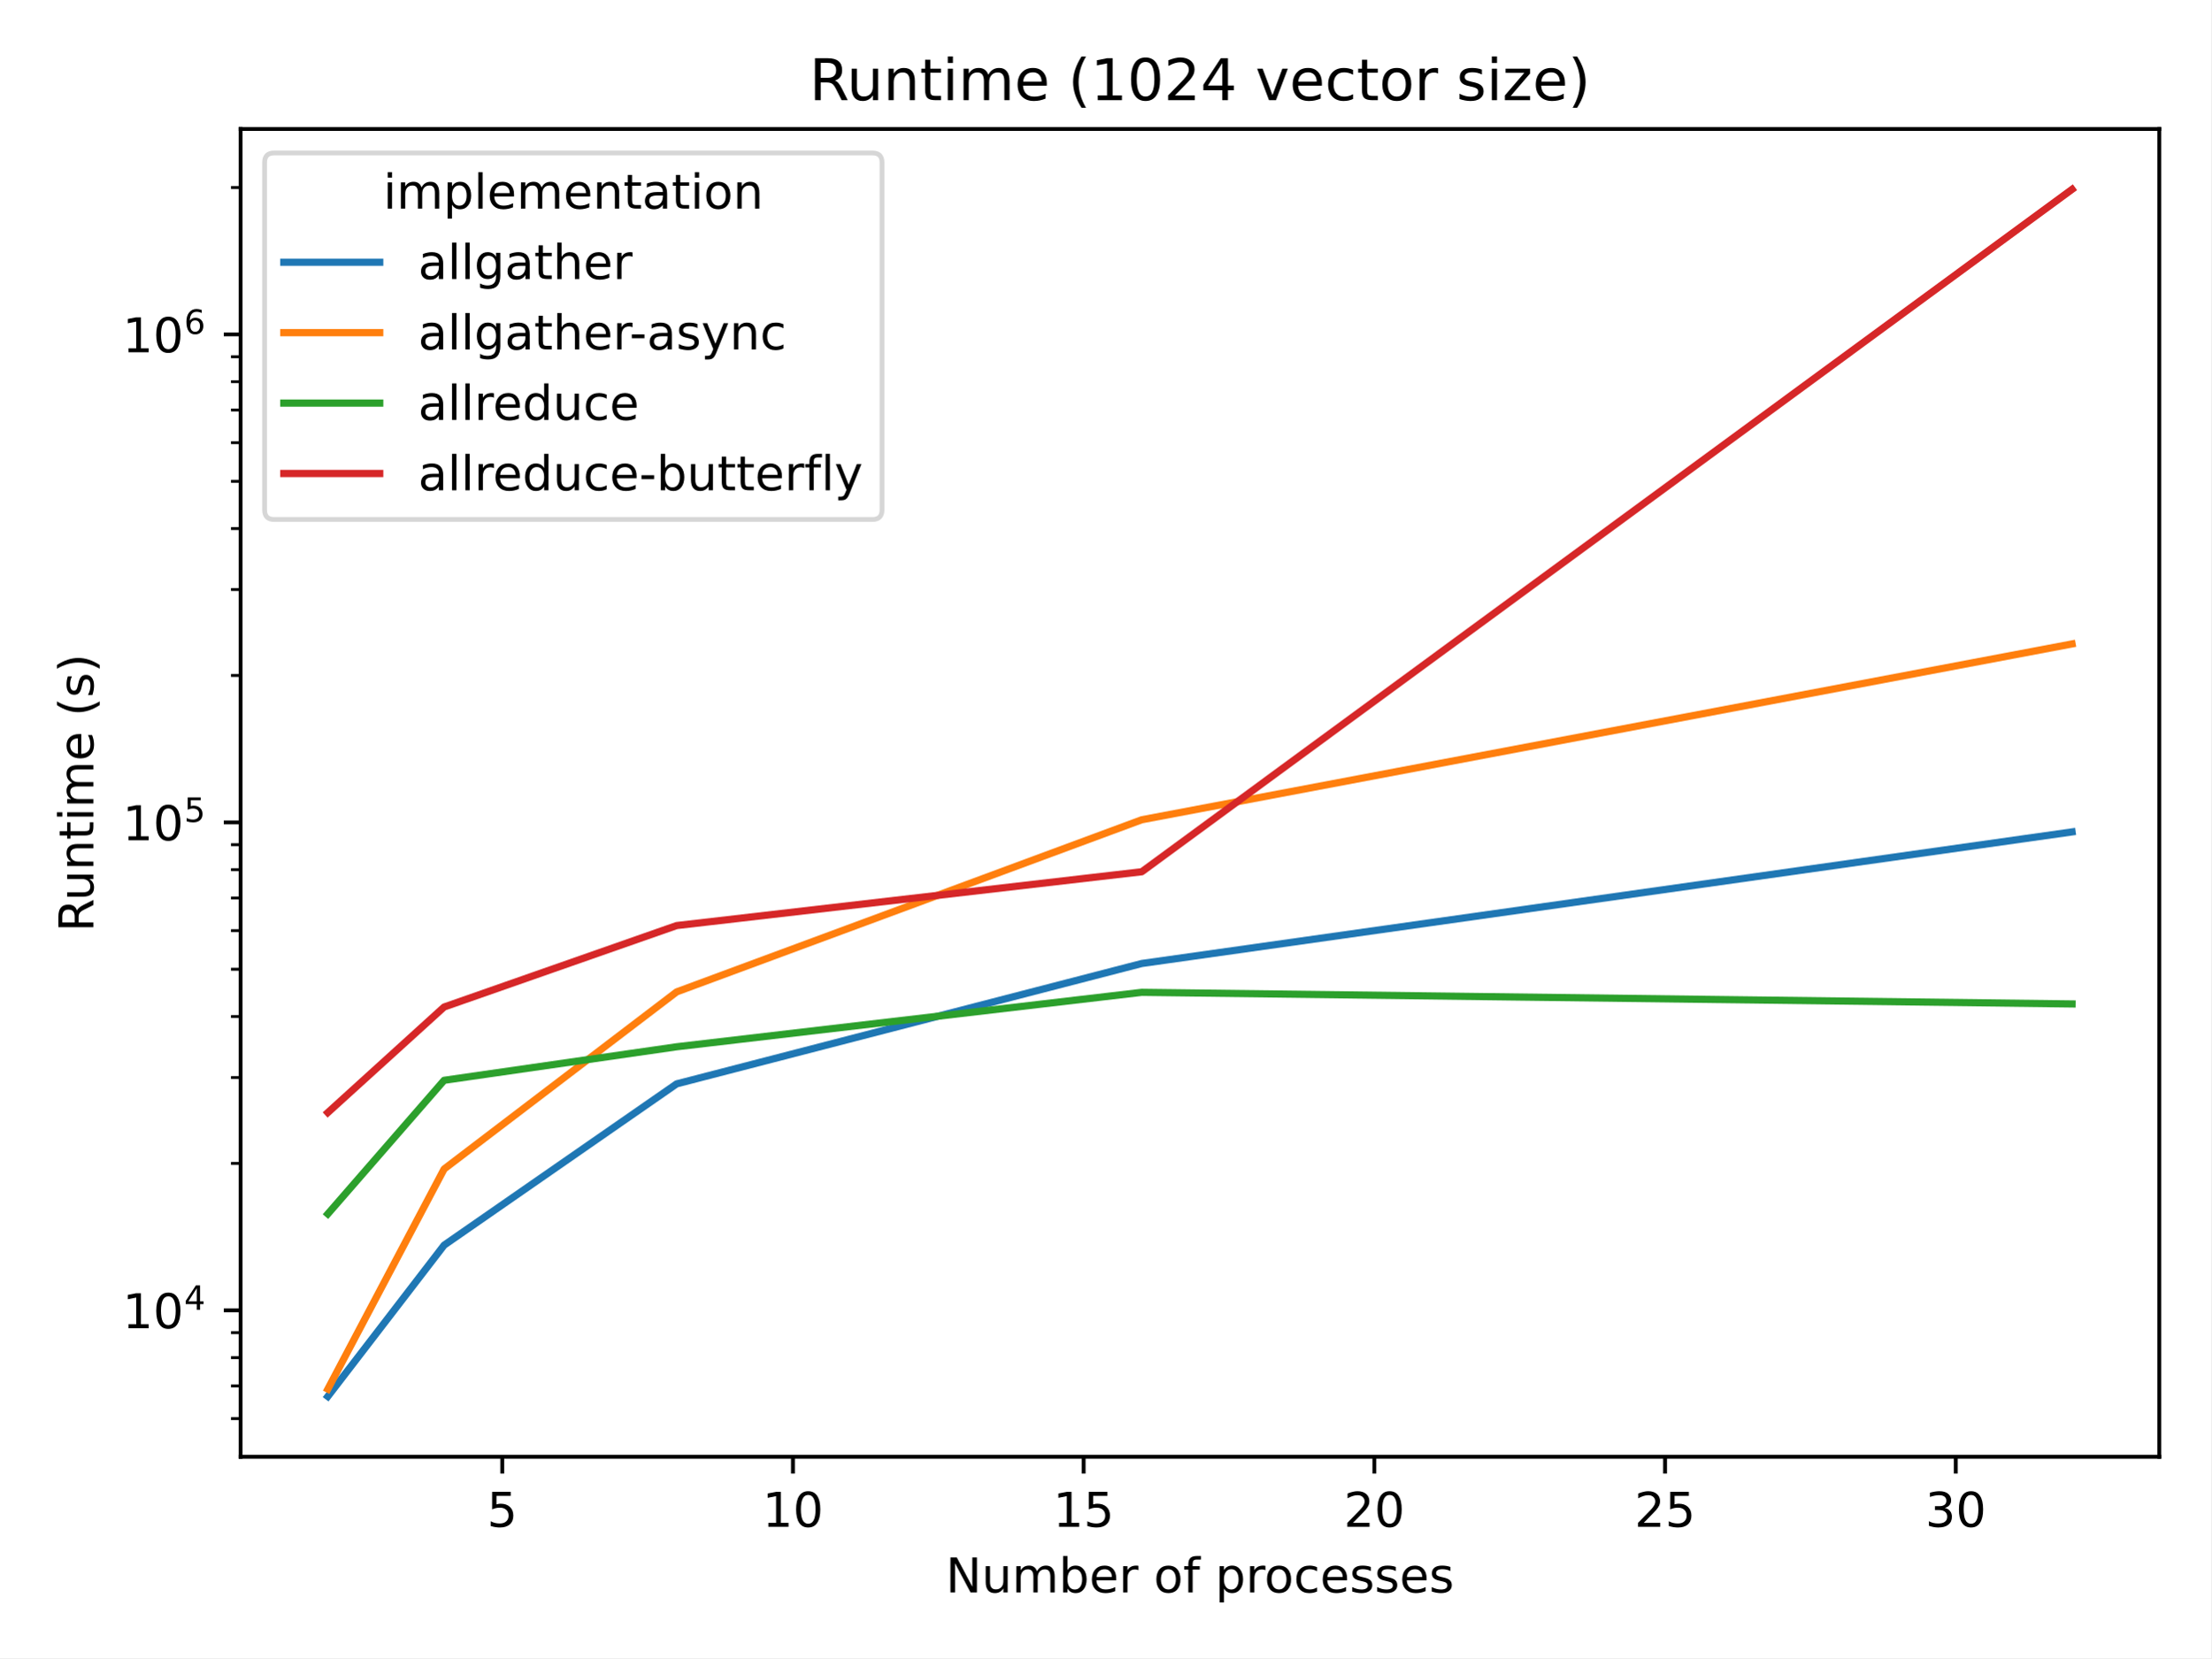
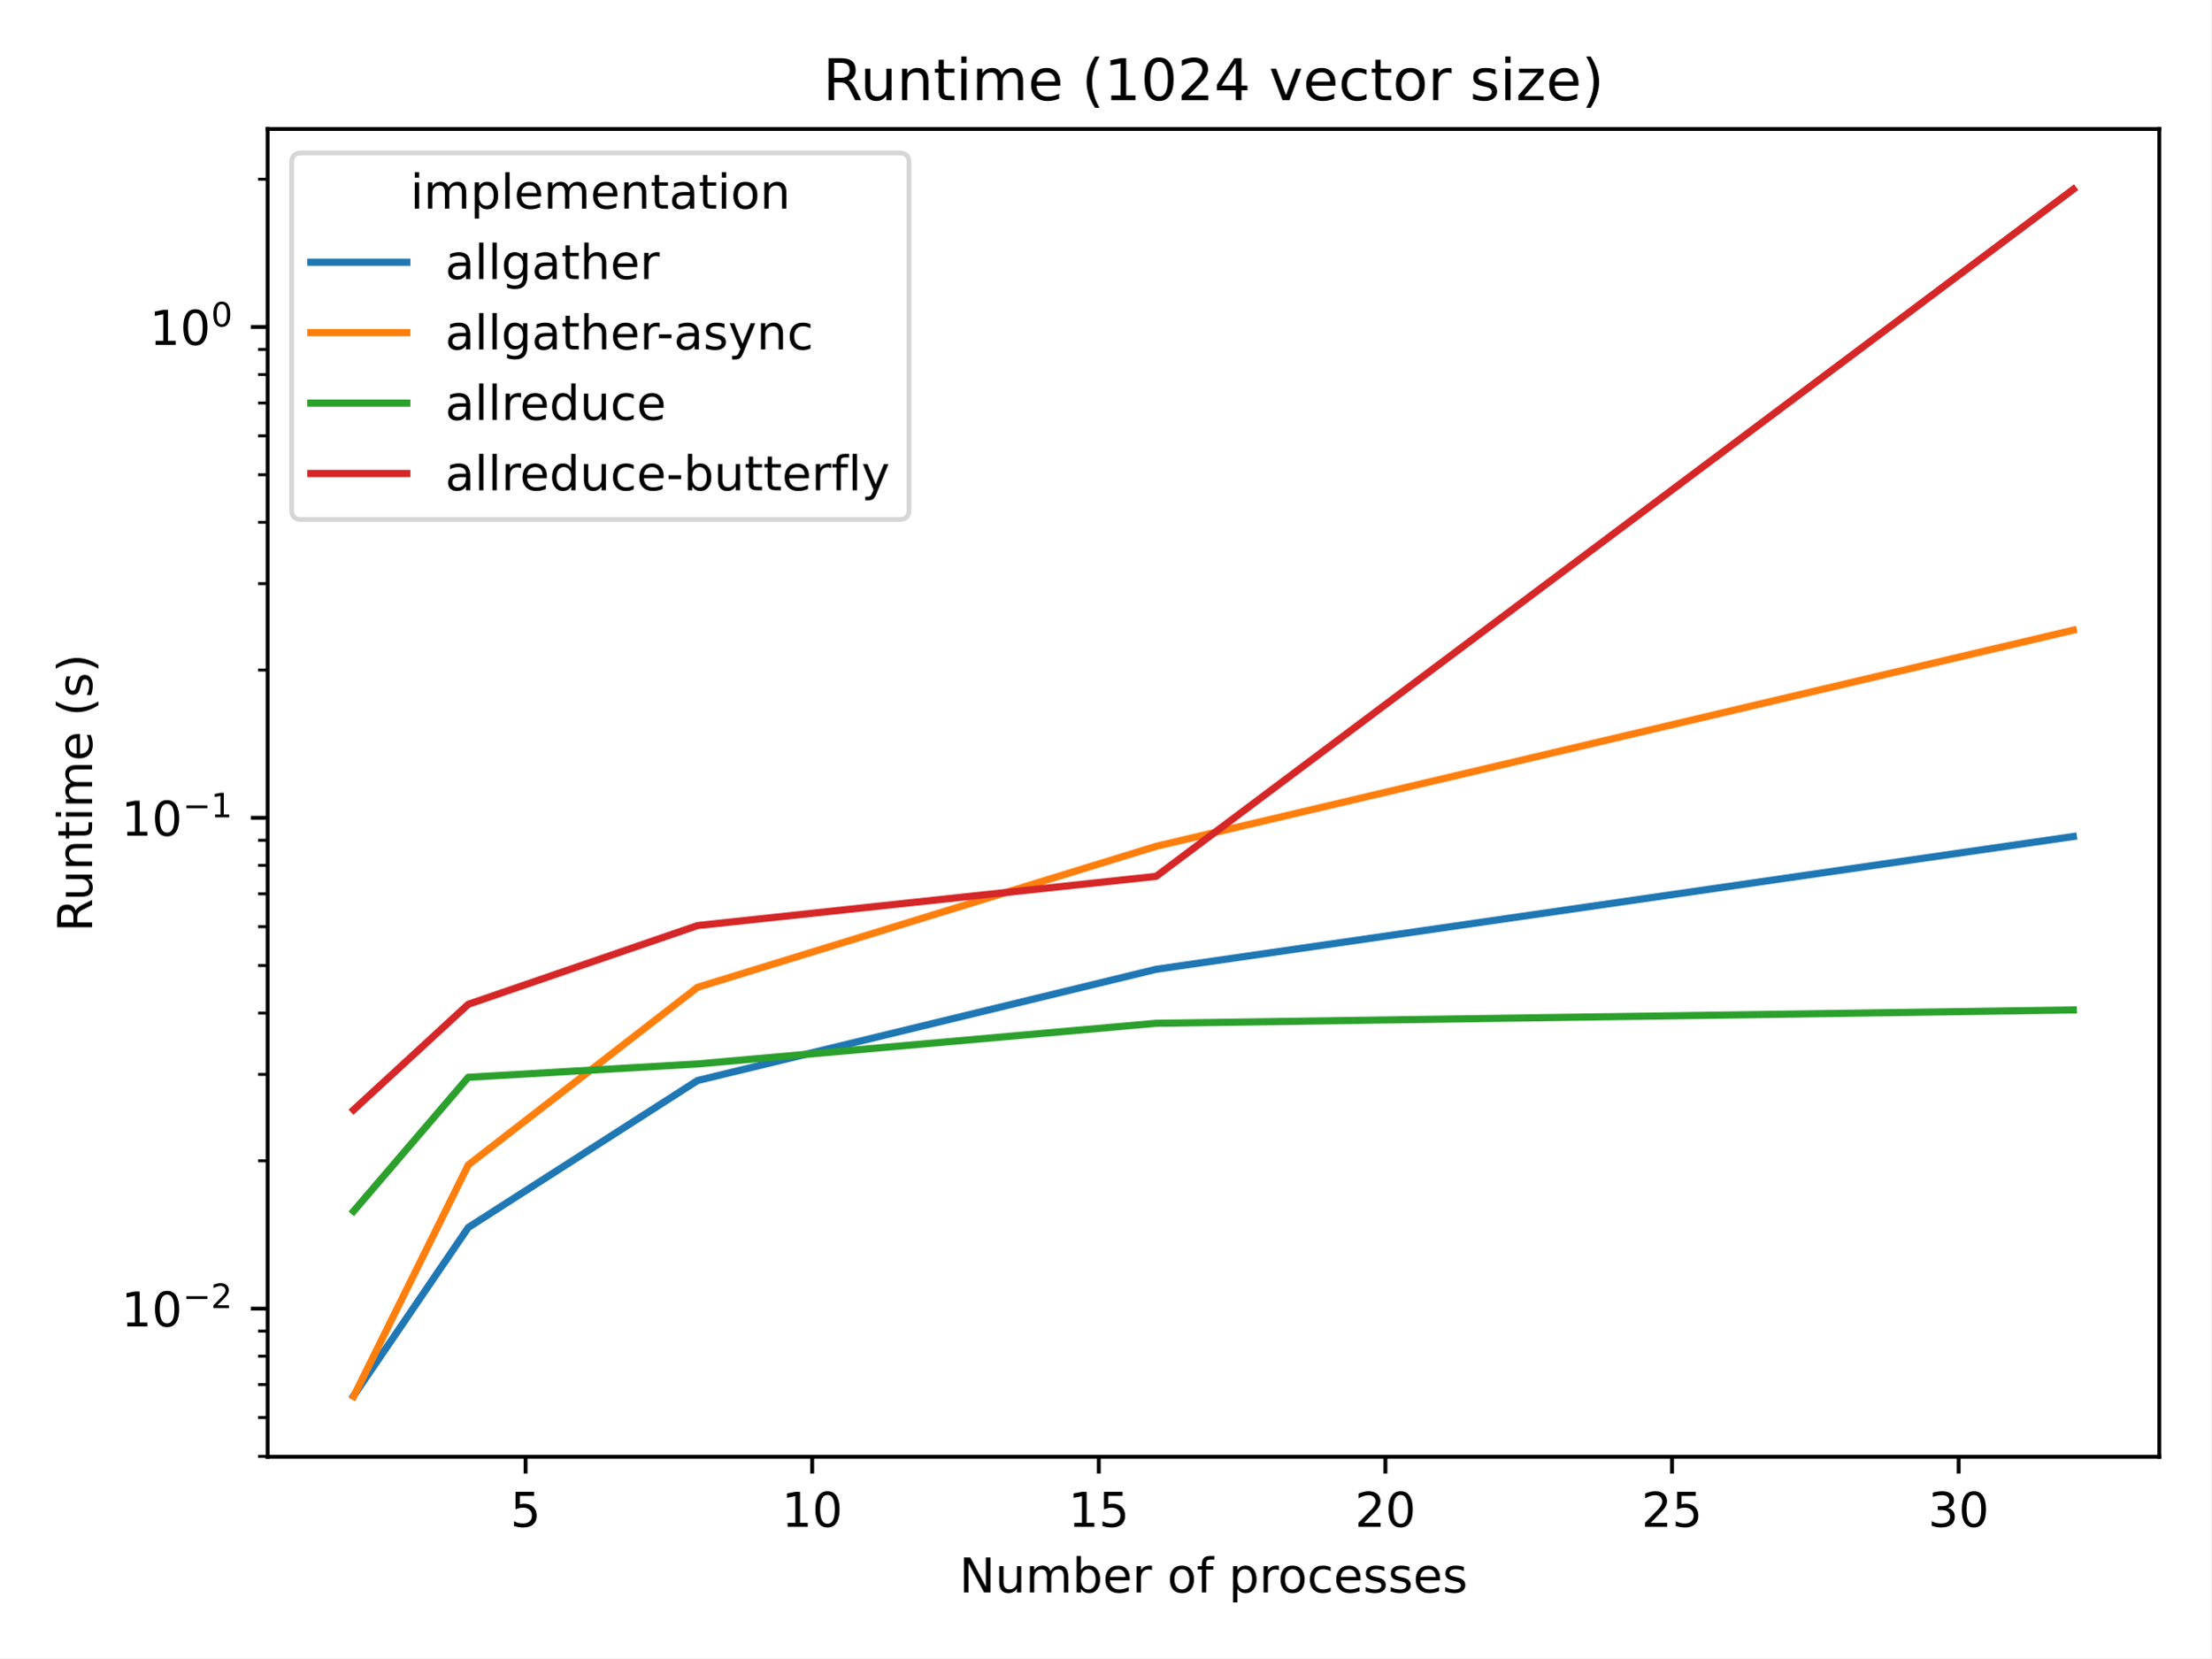
<svg xmlns="http://www.w3.org/2000/svg" xmlns:xlink="http://www.w3.org/1999/xlink" height="345.6pt" version="1.1" viewBox="0 0 460.8 345.6" width="460.8pt">
  <defs>
    <style type="text/css">*{stroke-linecap:butt;stroke-linejoin:round;}</style>
  </defs>
  <g id="figure_1">
    <g id="patch_1">
      <path d="M 0 345.6  L 460.8 345.6  L 460.8 0  L 0 0  z " style="fill:#ffffff;" />
    </g>
    <g id="axes_1">
      <g id="patch_2">
-         <path d="M 50.138 303.64  L 450 303.64  L 450 26.88  L 50.138 26.88  z " style="fill:#ffffff;" />
+         <path d="M 55.772 303.64  L 450 303.64  L 450 26.88  L 55.772 26.88  z " style="fill:#ffffff;" />
      </g>
      <g id="matplotlib.axis_1">
        <g id="xtick_1">
          <g id="line2d_1">
            <defs>
-               <path d="M 0 0  L 0 3.5  " id="m04479a094f" style="stroke:#000000;stroke-width:0.8;" />
-             </defs>
-             <g>
-               <use style="stroke:#000000;stroke-width:0.8;" x="104.664" xlink:href="#m04479a094f" y="303.64" />
+               <path d="M 0 0  L 0 3.5  " id="m3c7a7987d8" style="stroke:#000000;stroke-width:0.8;" />
+             </defs>
+             <g>
+               <use style="stroke:#000000;stroke-width:0.8;" x="109.53" xlink:href="#m3c7a7987d8" y="303.64" />
            </g>
          </g>
          <g id="text_1">
-             <g transform="translate(101.4831 318.2384)scale(0.1 -0.1)">
+             <g transform="translate(106.3492 318.2384)scale(0.1 -0.1)">
              <defs>
                <path d="M 691 4666  L 3169 4666  L 3169 4134  L 1269 4134  L 1269 2991  Q 1406 3038 1543 3061  Q 1681 3084 1819 3084  Q 2600 3084 3056 2656  Q 3513 2228 3513 1497  Q 3513 744 3044 326  Q 2575 -91 1722 -91  Q 1428 -91 1123 -41  Q 819 9 494 109  L 494 744  Q 775 591 1075 516  Q 1375 441 1709 441  Q 2250 441 2565 725  Q 2881 1009 2881 1497  Q 2881 1984 2565 2268  Q 2250 2553 1709 2553  Q 1456 2553 1204 2497  Q 953 2441 691 2322  L 691 4666  z " id="DejaVuSans-35" transform="scale(0.015625)" />
              </defs>
              <use xlink:href="#DejaVuSans-35" />
            </g>
          </g>
        </g>
        <g id="xtick_2">
          <g id="line2d_2">
            <g>
-               <use style="stroke:#000000;stroke-width:0.8;" x="165.25" xlink:href="#m04479a094f" y="303.64" />
+               <use style="stroke:#000000;stroke-width:0.8;" x="169.262" xlink:href="#m3c7a7987d8" y="303.64" />
            </g>
          </g>
          <g id="text_2">
-             <g transform="translate(158.8871 318.2384)scale(0.1 -0.1)">
+             <g transform="translate(162.8994 318.2384)scale(0.1 -0.1)">
              <defs>
                <path d="M 794 531  L 1825 531  L 1825 4091  L 703 3866  L 703 4441  L 1819 4666  L 2450 4666  L 2450 531  L 3481 531  L 3481 0  L 794 0  L 794 531  z " id="DejaVuSans-31" transform="scale(0.015625)" />
                <path d="M 2034 4250  Q 1547 4250 1301 3770  Q 1056 3291 1056 2328  Q 1056 1369 1301 889  Q 1547 409 2034 409  Q 2525 409 2770 889  Q 3016 1369 3016 2328  Q 3016 3291 2770 3770  Q 2525 4250 2034 4250  z M 2034 4750  Q 2819 4750 3233 4129  Q 3647 3509 3647 2328  Q 3647 1150 3233 529  Q 2819 -91 2034 -91  Q 1250 -91 836 529  Q 422 1150 422 2328  Q 422 3509 836 4129  Q 1250 4750 2034 4750  z " id="DejaVuSans-30" transform="scale(0.015625)" />
              </defs>
              <use xlink:href="#DejaVuSans-31" />
              <use x="63.623" xlink:href="#DejaVuSans-30" />
            </g>
          </g>
        </g>
        <g id="xtick_3">
          <g id="line2d_3">
            <g>
-               <use style="stroke:#000000;stroke-width:0.8;" x="225.835" xlink:href="#m04479a094f" y="303.64" />
+               <use style="stroke:#000000;stroke-width:0.8;" x="228.993" xlink:href="#m3c7a7987d8" y="303.64" />
            </g>
          </g>
          <g id="text_3">
-             <g transform="translate(219.4723 318.2384)scale(0.1 -0.1)">
+             <g transform="translate(222.6309 318.2384)scale(0.1 -0.1)">
              <use xlink:href="#DejaVuSans-31" />
              <use x="63.623" xlink:href="#DejaVuSans-35" />
            </g>
          </g>
        </g>
        <g id="xtick_4">
          <g id="line2d_4">
            <g>
-               <use style="stroke:#000000;stroke-width:0.8;" x="286.42" xlink:href="#m04479a094f" y="303.64" />
+               <use style="stroke:#000000;stroke-width:0.8;" x="288.725" xlink:href="#m3c7a7987d8" y="303.64" />
            </g>
          </g>
          <g id="text_4">
-             <g transform="translate(280.0575 318.2384)scale(0.1 -0.1)">
+             <g transform="translate(282.3624 318.2384)scale(0.1 -0.1)">
              <defs>
                <path d="M 1228 531  L 3431 531  L 3431 0  L 469 0  L 469 531  Q 828 903 1448 1529  Q 2069 2156 2228 2338  Q 2531 2678 2651 2914  Q 2772 3150 2772 3378  Q 2772 3750 2511 3984  Q 2250 4219 1831 4219  Q 1534 4219 1204 4116  Q 875 4013 500 3803  L 500 4441  Q 881 4594 1212 4672  Q 1544 4750 1819 4750  Q 2544 4750 2975 4387  Q 3406 4025 3406 3419  Q 3406 3131 3298 2873  Q 3191 2616 2906 2266  Q 2828 2175 2409 1742  Q 1991 1309 1228 531  z " id="DejaVuSans-32" transform="scale(0.015625)" />
              </defs>
              <use xlink:href="#DejaVuSans-32" />
              <use x="63.623" xlink:href="#DejaVuSans-30" />
            </g>
          </g>
        </g>
        <g id="xtick_5">
          <g id="line2d_5">
            <g>
-               <use style="stroke:#000000;stroke-width:0.8;" x="347.005" xlink:href="#m04479a094f" y="303.64" />
+               <use style="stroke:#000000;stroke-width:0.8;" x="348.456" xlink:href="#m3c7a7987d8" y="303.64" />
            </g>
          </g>
          <g id="text_5">
-             <g transform="translate(340.6427 318.2384)scale(0.1 -0.1)">
+             <g transform="translate(342.0939 318.2384)scale(0.1 -0.1)">
              <use xlink:href="#DejaVuSans-32" />
              <use x="63.623" xlink:href="#DejaVuSans-35" />
            </g>
          </g>
        </g>
        <g id="xtick_6">
          <g id="line2d_6">
            <g>
-               <use style="stroke:#000000;stroke-width:0.8;" x="407.59" xlink:href="#m04479a094f" y="303.64" />
+               <use style="stroke:#000000;stroke-width:0.8;" x="408.188" xlink:href="#m3c7a7987d8" y="303.64" />
            </g>
          </g>
          <g id="text_6">
-             <g transform="translate(401.2279 318.2384)scale(0.1 -0.1)">
+             <g transform="translate(401.8254 318.2384)scale(0.1 -0.1)">
              <defs>
                <path d="M 2597 2516  Q 3050 2419 3304 2112  Q 3559 1806 3559 1356  Q 3559 666 3084 287  Q 2609 -91 1734 -91  Q 1441 -91 1130 -33  Q 819 25 488 141  L 488 750  Q 750 597 1062 519  Q 1375 441 1716 441  Q 2309 441 2620 675  Q 2931 909 2931 1356  Q 2931 1769 2642 2001  Q 2353 2234 1838 2234  L 1294 2234  L 1294 2753  L 1863 2753  Q 2328 2753 2575 2939  Q 2822 3125 2822 3475  Q 2822 3834 2567 4026  Q 2313 4219 1838 4219  Q 1578 4219 1281 4162  Q 984 4106 628 3988  L 628 4550  Q 988 4650 1302 4700  Q 1616 4750 1894 4750  Q 2613 4750 3031 4423  Q 3450 4097 3450 3541  Q 3450 3153 3228 2886  Q 3006 2619 2597 2516  z " id="DejaVuSans-33" transform="scale(0.015625)" />
              </defs>
              <use xlink:href="#DejaVuSans-33" />
              <use x="63.623" xlink:href="#DejaVuSans-30" />
            </g>
          </g>
        </g>
        <g id="text_7">
-           <g transform="translate(197.0923 331.9166)scale(0.1 -0.1)">
+           <g transform="translate(199.9095 331.9166)scale(0.1 -0.1)">
            <defs>
              <path d="M 628 4666  L 1478 4666  L 3547 763  L 3547 4666  L 4159 4666  L 4159 0  L 3309 0  L 1241 3903  L 1241 0  L 628 0  L 628 4666  z " id="DejaVuSans-4e" transform="scale(0.015625)" />
              <path d="M 544 1381  L 544 3500  L 1119 3500  L 1119 1403  Q 1119 906 1312 657  Q 1506 409 1894 409  Q 2359 409 2629 706  Q 2900 1003 2900 1516  L 2900 3500  L 3475 3500  L 3475 0  L 2900 0  L 2900 538  Q 2691 219 2414 64  Q 2138 -91 1772 -91  Q 1169 -91 856 284  Q 544 659 544 1381  z M 1991 3584  L 1991 3584  z " id="DejaVuSans-75" transform="scale(0.015625)" />
              <path d="M 3328 2828  Q 3544 3216 3844 3400  Q 4144 3584 4550 3584  Q 5097 3584 5394 3201  Q 5691 2819 5691 2113  L 5691 0  L 5113 0  L 5113 2094  Q 5113 2597 4934 2840  Q 4756 3084 4391 3084  Q 3944 3084 3684 2787  Q 3425 2491 3425 1978  L 3425 0  L 2847 0  L 2847 2094  Q 2847 2600 2669 2842  Q 2491 3084 2119 3084  Q 1678 3084 1418 2786  Q 1159 2488 1159 1978  L 1159 0  L 581 0  L 581 3500  L 1159 3500  L 1159 2956  Q 1356 3278 1631 3431  Q 1906 3584 2284 3584  Q 2666 3584 2933 3390  Q 3200 3197 3328 2828  z " id="DejaVuSans-6d" transform="scale(0.015625)" />
              <path d="M 3116 1747  Q 3116 2381 2855 2742  Q 2594 3103 2138 3103  Q 1681 3103 1420 2742  Q 1159 2381 1159 1747  Q 1159 1113 1420 752  Q 1681 391 2138 391  Q 2594 391 2855 752  Q 3116 1113 3116 1747  z M 1159 2969  Q 1341 3281 1617 3432  Q 1894 3584 2278 3584  Q 2916 3584 3314 3078  Q 3713 2572 3713 1747  Q 3713 922 3314 415  Q 2916 -91 2278 -91  Q 1894 -91 1617 61  Q 1341 213 1159 525  L 1159 0  L 581 0  L 581 4863  L 1159 4863  L 1159 2969  z " id="DejaVuSans-62" transform="scale(0.015625)" />
              <path d="M 3597 1894  L 3597 1613  L 953 1613  Q 991 1019 1311 708  Q 1631 397 2203 397  Q 2534 397 2845 478  Q 3156 559 3463 722  L 3463 178  Q 3153 47 2828 -22  Q 2503 -91 2169 -91  Q 1331 -91 842 396  Q 353 884 353 1716  Q 353 2575 817 3079  Q 1281 3584 2069 3584  Q 2775 3584 3186 3129  Q 3597 2675 3597 1894  z M 3022 2063  Q 3016 2534 2758 2815  Q 2500 3097 2075 3097  Q 1594 3097 1305 2825  Q 1016 2553 972 2059  L 3022 2063  z " id="DejaVuSans-65" transform="scale(0.015625)" />
              <path d="M 2631 2963  Q 2534 3019 2420 3045  Q 2306 3072 2169 3072  Q 1681 3072 1420 2755  Q 1159 2438 1159 1844  L 1159 0  L 581 0  L 581 3500  L 1159 3500  L 1159 2956  Q 1341 3275 1631 3429  Q 1922 3584 2338 3584  Q 2397 3584 2469 3576  Q 2541 3569 2628 3553  L 2631 2963  z " id="DejaVuSans-72" transform="scale(0.015625)" />
              <path id="DejaVuSans-20" transform="scale(0.015625)" />
              <path d="M 1959 3097  Q 1497 3097 1228 2736  Q 959 2375 959 1747  Q 959 1119 1226 758  Q 1494 397 1959 397  Q 2419 397 2687 759  Q 2956 1122 2956 1747  Q 2956 2369 2687 2733  Q 2419 3097 1959 3097  z M 1959 3584  Q 2709 3584 3137 3096  Q 3566 2609 3566 1747  Q 3566 888 3137 398  Q 2709 -91 1959 -91  Q 1206 -91 779 398  Q 353 888 353 1747  Q 353 2609 779 3096  Q 1206 3584 1959 3584  z " id="DejaVuSans-6f" transform="scale(0.015625)" />
              <path d="M 2375 4863  L 2375 4384  L 1825 4384  Q 1516 4384 1395 4259  Q 1275 4134 1275 3809  L 1275 3500  L 2222 3500  L 2222 3053  L 1275 3053  L 1275 0  L 697 0  L 697 3053  L 147 3053  L 147 3500  L 697 3500  L 697 3744  Q 697 4328 969 4595  Q 1241 4863 1831 4863  L 2375 4863  z " id="DejaVuSans-66" transform="scale(0.015625)" />
              <path d="M 1159 525  L 1159 -1331  L 581 -1331  L 581 3500  L 1159 3500  L 1159 2969  Q 1341 3281 1617 3432  Q 1894 3584 2278 3584  Q 2916 3584 3314 3078  Q 3713 2572 3713 1747  Q 3713 922 3314 415  Q 2916 -91 2278 -91  Q 1894 -91 1617 61  Q 1341 213 1159 525  z M 3116 1747  Q 3116 2381 2855 2742  Q 2594 3103 2138 3103  Q 1681 3103 1420 2742  Q 1159 2381 1159 1747  Q 1159 1113 1420 752  Q 1681 391 2138 391  Q 2594 391 2855 752  Q 3116 1113 3116 1747  z " id="DejaVuSans-70" transform="scale(0.015625)" />
              <path d="M 3122 3366  L 3122 2828  Q 2878 2963 2633 3030  Q 2388 3097 2138 3097  Q 1578 3097 1268 2742  Q 959 2388 959 1747  Q 959 1106 1268 751  Q 1578 397 2138 397  Q 2388 397 2633 464  Q 2878 531 3122 666  L 3122 134  Q 2881 22 2623 -34  Q 2366 -91 2075 -91  Q 1284 -91 818 406  Q 353 903 353 1747  Q 353 2603 823 3093  Q 1294 3584 2113 3584  Q 2378 3584 2631 3529  Q 2884 3475 3122 3366  z " id="DejaVuSans-63" transform="scale(0.015625)" />
              <path d="M 2834 3397  L 2834 2853  Q 2591 2978 2328 3040  Q 2066 3103 1784 3103  Q 1356 3103 1142 2972  Q 928 2841 928 2578  Q 928 2378 1081 2264  Q 1234 2150 1697 2047  L 1894 2003  Q 2506 1872 2764 1633  Q 3022 1394 3022 966  Q 3022 478 2636 193  Q 2250 -91 1575 -91  Q 1294 -91 989 -36  Q 684 19 347 128  L 347 722  Q 666 556 975 473  Q 1284 391 1588 391  Q 1994 391 2212 530  Q 2431 669 2431 922  Q 2431 1156 2273 1281  Q 2116 1406 1581 1522  L 1381 1569  Q 847 1681 609 1914  Q 372 2147 372 2553  Q 372 3047 722 3315  Q 1072 3584 1716 3584  Q 2034 3584 2315 3537  Q 2597 3491 2834 3397  z " id="DejaVuSans-73" transform="scale(0.015625)" />
            </defs>
            <use xlink:href="#DejaVuSans-4e" />
            <use x="74.805" xlink:href="#DejaVuSans-75" />
            <use x="138.184" xlink:href="#DejaVuSans-6d" />
            <use x="235.596" xlink:href="#DejaVuSans-62" />
            <use x="299.072" xlink:href="#DejaVuSans-65" />
            <use x="360.596" xlink:href="#DejaVuSans-72" />
            <use x="401.709" xlink:href="#DejaVuSans-20" />
            <use x="433.496" xlink:href="#DejaVuSans-6f" />
            <use x="494.678" xlink:href="#DejaVuSans-66" />
            <use x="529.883" xlink:href="#DejaVuSans-20" />
            <use x="561.67" xlink:href="#DejaVuSans-70" />
            <use x="625.146" xlink:href="#DejaVuSans-72" />
            <use x="664.01" xlink:href="#DejaVuSans-6f" />
            <use x="725.191" xlink:href="#DejaVuSans-63" />
            <use x="780.172" xlink:href="#DejaVuSans-65" />
            <use x="841.695" xlink:href="#DejaVuSans-73" />
            <use x="893.795" xlink:href="#DejaVuSans-73" />
            <use x="945.895" xlink:href="#DejaVuSans-65" />
            <use x="1007.418" xlink:href="#DejaVuSans-73" />
          </g>
        </g>
      </g>
      <g id="matplotlib.axis_2">
        <g id="ytick_1">
          <g id="line2d_7">
            <defs>
-               <path d="M 0 0  L -3.5 0  " id="mb42f49c8bd" style="stroke:#000000;stroke-width:0.8;" />
-             </defs>
-             <g>
-               <use style="stroke:#000000;stroke-width:0.8;" x="50.138" xlink:href="#mb42f49c8bd" y="273.117" />
+               <path d="M 0 0  L -3.5 0  " id="m8ccf57b1cf" style="stroke:#000000;stroke-width:0.8;" />
+             </defs>
+             <g>
+               <use style="stroke:#000000;stroke-width:0.8;" x="55.772" xlink:href="#m8ccf57b1cf" y="272.76" />
            </g>
          </g>
          <g id="text_8">
-             <g transform="translate(25.53768 276.9158)scale(0.1 -0.1)">
+             <g transform="translate(25.27205 276.5587)scale(0.1 -0.1)">
              <defs>
-                 <path d="M 2419 4116  L 825 1625  L 2419 1625  L 2419 4116  z M 2253 4666  L 3047 4666  L 3047 1625  L 3713 1625  L 3713 1100  L 3047 1100  L 3047 0  L 2419 0  L 2419 1100  L 313 1100  L 313 1709  L 2253 4666  z " id="DejaVuSans-34" transform="scale(0.015625)" />
-               </defs>
-               <use transform="translate(0 0.684375)" xlink:href="#DejaVuSans-31" />
-               <use transform="translate(63.62305 0.684375)" xlink:href="#DejaVuSans-30" />
-               <use transform="translate(128.2031 38.96563)scale(0.7)" xlink:href="#DejaVuSans-34" />
-             </g>
-           </g>
-         </g>
-         <g id="ytick_2">
-           <g id="line2d_8">
-             <g>
-               <use style="stroke:#000000;stroke-width:0.8;" x="50.138" xlink:href="#mb42f49c8bd" y="171.407" />
-             </g>
-           </g>
-           <g id="text_9">
-             <g transform="translate(25.53768 175.2058)scale(0.1 -0.1)">
-               <use transform="translate(0 0.684375)" xlink:href="#DejaVuSans-31" />
-               <use transform="translate(63.62305 0.684375)" xlink:href="#DejaVuSans-30" />
-               <use transform="translate(128.2031 38.96563)scale(0.7)" xlink:href="#DejaVuSans-35" />
-             </g>
-           </g>
-         </g>
-         <g id="ytick_3">
-           <g id="line2d_9">
-             <g>
-               <use style="stroke:#000000;stroke-width:0.8;" x="50.138" xlink:href="#mb42f49c8bd" y="69.696" />
-             </g>
-           </g>
-           <g id="text_10">
-             <g transform="translate(25.53768 73.49572)scale(0.1 -0.1)">
-               <defs>
-                 <path d="M 2113 2584  Q 1688 2584 1439 2293  Q 1191 2003 1191 1497  Q 1191 994 1439 701  Q 1688 409 2113 409  Q 2538 409 2786 701  Q 3034 994 3034 1497  Q 3034 2003 2786 2293  Q 2538 2584 2113 2584  z M 3366 4563  L 3366 3988  Q 3128 4100 2886 4159  Q 2644 4219 2406 4219  Q 1781 4219 1451 3797  Q 1122 3375 1075 2522  Q 1259 2794 1537 2939  Q 1816 3084 2150 3084  Q 2853 3084 3261 2657  Q 3669 2231 3669 1497  Q 3669 778 3244 343  Q 2819 -91 2113 -91  Q 1303 -91 875 529  Q 447 1150 447 2328  Q 447 3434 972 4092  Q 1497 4750 2381 4750  Q 2619 4750 2861 4703  Q 3103 4656 3366 4563  z " id="DejaVuSans-36" transform="scale(0.015625)" />
+                 <path d="M 678 2272  L 4684 2272  L 4684 1741  L 678 1741  L 678 2272  z " id="DejaVuSans-2212" transform="scale(0.015625)" />
              </defs>
              <use transform="translate(0 0.765625)" xlink:href="#DejaVuSans-31" />
              <use transform="translate(63.62305 0.765625)" xlink:href="#DejaVuSans-30" />
-               <use transform="translate(128.2031 39.04688)scale(0.7)" xlink:href="#DejaVuSans-36" />
+               <use transform="translate(128.2031 39.04688)scale(0.7)" xlink:href="#DejaVuSans-2212" />
+               <use transform="translate(186.8555 39.04688)scale(0.7)" xlink:href="#DejaVuSans-32" />
+             </g>
+           </g>
+         </g>
+         <g id="ytick_2">
+           <g id="line2d_8">
+             <g>
+               <use style="stroke:#000000;stroke-width:0.8;" x="55.772" xlink:href="#m8ccf57b1cf" y="170.453" />
+             </g>
+           </g>
+           <g id="text_9">
+             <g transform="translate(25.27205 174.2526)scale(0.1 -0.1)">
+               <use transform="translate(0 0.684375)" xlink:href="#DejaVuSans-31" />
+               <use transform="translate(63.62305 0.684375)" xlink:href="#DejaVuSans-30" />
+               <use transform="translate(128.2031 38.96563)scale(0.7)" xlink:href="#DejaVuSans-2212" />
+               <use transform="translate(186.8555 38.96563)scale(0.7)" xlink:href="#DejaVuSans-31" />
+             </g>
+           </g>
+         </g>
+         <g id="ytick_3">
+           <g id="line2d_9">
+             <g>
+               <use style="stroke:#000000;stroke-width:0.8;" x="55.772" xlink:href="#m8ccf57b1cf" y="68.147" />
+             </g>
+           </g>
+           <g id="text_10">
+             <g transform="translate(31.17205 71.94649)scale(0.1 -0.1)">
+               <use transform="translate(0 0.765625)" xlink:href="#DejaVuSans-31" />
+               <use transform="translate(63.62305 0.765625)" xlink:href="#DejaVuSans-30" />
+               <use transform="translate(128.2031 39.04688)scale(0.7)" xlink:href="#DejaVuSans-30" />
            </g>
          </g>
        </g>
        <g id="ytick_4">
          <g id="line2d_10">
            <defs>
-               <path d="M 0 0  L -2 0  " id="m80bbb85334" style="stroke:#000000;stroke-width:0.6;" />
-             </defs>
-             <g>
-               <use style="stroke:#000000;stroke-width:0.6;" x="50.138" xlink:href="#m80bbb85334" y="295.681" />
+               <path d="M 0 0  L -2 0  " id="maeb0d8cdab" style="stroke:#000000;stroke-width:0.6;" />
+             </defs>
+             <g>
+               <use style="stroke:#000000;stroke-width:0.6;" x="55.772" xlink:href="#maeb0d8cdab" y="303.557" />
            </g>
          </g>
        </g>
        <g id="ytick_5">
          <g id="line2d_11">
            <g>
-               <use style="stroke:#000000;stroke-width:0.6;" x="50.138" xlink:href="#m80bbb85334" y="288.872" />
+               <use style="stroke:#000000;stroke-width:0.6;" x="55.772" xlink:href="#maeb0d8cdab" y="295.456" />
            </g>
          </g>
        </g>
        <g id="ytick_6">
          <g id="line2d_12">
            <g>
-               <use style="stroke:#000000;stroke-width:0.6;" x="50.138" xlink:href="#m80bbb85334" y="282.973" />
+               <use style="stroke:#000000;stroke-width:0.6;" x="55.772" xlink:href="#maeb0d8cdab" y="288.607" />
            </g>
          </g>
        </g>
        <g id="ytick_7">
          <g id="line2d_13">
            <g>
-               <use style="stroke:#000000;stroke-width:0.6;" x="50.138" xlink:href="#m80bbb85334" y="277.771" />
+               <use style="stroke:#000000;stroke-width:0.6;" x="55.772" xlink:href="#maeb0d8cdab" y="282.674" />
            </g>
          </g>
        </g>
        <g id="ytick_8">
          <g id="line2d_14">
            <g>
-               <use style="stroke:#000000;stroke-width:0.6;" x="50.138" xlink:href="#m80bbb85334" y="242.499" />
+               <use style="stroke:#000000;stroke-width:0.6;" x="55.772" xlink:href="#maeb0d8cdab" y="277.441" />
            </g>
          </g>
        </g>
        <g id="ytick_9">
          <g id="line2d_15">
            <g>
-               <use style="stroke:#000000;stroke-width:0.6;" x="50.138" xlink:href="#m80bbb85334" y="224.589" />
+               <use style="stroke:#000000;stroke-width:0.6;" x="55.772" xlink:href="#maeb0d8cdab" y="241.962" />
            </g>
          </g>
        </g>
        <g id="ytick_10">
          <g id="line2d_16">
            <g>
-               <use style="stroke:#000000;stroke-width:0.6;" x="50.138" xlink:href="#m80bbb85334" y="211.881" />
+               <use style="stroke:#000000;stroke-width:0.6;" x="55.772" xlink:href="#maeb0d8cdab" y="223.947" />
            </g>
          </g>
        </g>
        <g id="ytick_11">
          <g id="line2d_17">
            <g>
-               <use style="stroke:#000000;stroke-width:0.6;" x="50.138" xlink:href="#m80bbb85334" y="202.024" />
+               <use style="stroke:#000000;stroke-width:0.6;" x="55.772" xlink:href="#maeb0d8cdab" y="211.165" />
            </g>
          </g>
        </g>
        <g id="ytick_12">
          <g id="line2d_18">
            <g>
-               <use style="stroke:#000000;stroke-width:0.6;" x="50.138" xlink:href="#m80bbb85334" y="193.971" />
+               <use style="stroke:#000000;stroke-width:0.6;" x="55.772" xlink:href="#maeb0d8cdab" y="201.251" />
            </g>
          </g>
        </g>
        <g id="ytick_13">
          <g id="line2d_19">
            <g>
-               <use style="stroke:#000000;stroke-width:0.6;" x="50.138" xlink:href="#m80bbb85334" y="187.162" />
+               <use style="stroke:#000000;stroke-width:0.6;" x="55.772" xlink:href="#maeb0d8cdab" y="193.15" />
            </g>
          </g>
        </g>
        <g id="ytick_14">
          <g id="line2d_20">
            <g>
-               <use style="stroke:#000000;stroke-width:0.6;" x="50.138" xlink:href="#m80bbb85334" y="181.263" />
+               <use style="stroke:#000000;stroke-width:0.6;" x="55.772" xlink:href="#maeb0d8cdab" y="186.301" />
            </g>
          </g>
        </g>
        <g id="ytick_15">
          <g id="line2d_21">
            <g>
-               <use style="stroke:#000000;stroke-width:0.6;" x="50.138" xlink:href="#m80bbb85334" y="176.061" />
+               <use style="stroke:#000000;stroke-width:0.6;" x="55.772" xlink:href="#maeb0d8cdab" y="180.368" />
            </g>
          </g>
        </g>
        <g id="ytick_16">
          <g id="line2d_22">
            <g>
-               <use style="stroke:#000000;stroke-width:0.6;" x="50.138" xlink:href="#m80bbb85334" y="140.789" />
+               <use style="stroke:#000000;stroke-width:0.6;" x="55.772" xlink:href="#maeb0d8cdab" y="175.135" />
            </g>
          </g>
        </g>
        <g id="ytick_17">
          <g id="line2d_23">
            <g>
-               <use style="stroke:#000000;stroke-width:0.6;" x="50.138" xlink:href="#m80bbb85334" y="122.879" />
+               <use style="stroke:#000000;stroke-width:0.6;" x="55.772" xlink:href="#maeb0d8cdab" y="139.656" />
            </g>
          </g>
        </g>
        <g id="ytick_18">
          <g id="line2d_24">
            <g>
-               <use style="stroke:#000000;stroke-width:0.6;" x="50.138" xlink:href="#m80bbb85334" y="110.171" />
+               <use style="stroke:#000000;stroke-width:0.6;" x="55.772" xlink:href="#maeb0d8cdab" y="121.641" />
            </g>
          </g>
        </g>
        <g id="ytick_19">
          <g id="line2d_25">
            <g>
-               <use style="stroke:#000000;stroke-width:0.6;" x="50.138" xlink:href="#m80bbb85334" y="100.314" />
+               <use style="stroke:#000000;stroke-width:0.6;" x="55.772" xlink:href="#maeb0d8cdab" y="108.859" />
            </g>
          </g>
        </g>
        <g id="ytick_20">
          <g id="line2d_26">
            <g>
-               <use style="stroke:#000000;stroke-width:0.6;" x="50.138" xlink:href="#m80bbb85334" y="92.261" />
+               <use style="stroke:#000000;stroke-width:0.6;" x="55.772" xlink:href="#maeb0d8cdab" y="98.944" />
            </g>
          </g>
        </g>
        <g id="ytick_21">
          <g id="line2d_27">
            <g>
-               <use style="stroke:#000000;stroke-width:0.6;" x="50.138" xlink:href="#m80bbb85334" y="85.452" />
+               <use style="stroke:#000000;stroke-width:0.6;" x="55.772" xlink:href="#maeb0d8cdab" y="90.844" />
            </g>
          </g>
        </g>
        <g id="ytick_22">
          <g id="line2d_28">
            <g>
-               <use style="stroke:#000000;stroke-width:0.6;" x="50.138" xlink:href="#m80bbb85334" y="79.553" />
+               <use style="stroke:#000000;stroke-width:0.6;" x="55.772" xlink:href="#maeb0d8cdab" y="83.995" />
            </g>
          </g>
        </g>
        <g id="ytick_23">
          <g id="line2d_29">
            <g>
-               <use style="stroke:#000000;stroke-width:0.6;" x="50.138" xlink:href="#m80bbb85334" y="74.35" />
+               <use style="stroke:#000000;stroke-width:0.6;" x="55.772" xlink:href="#maeb0d8cdab" y="78.062" />
            </g>
          </g>
        </g>
        <g id="ytick_24">
          <g id="line2d_30">
            <g>
-               <use style="stroke:#000000;stroke-width:0.6;" x="50.138" xlink:href="#m80bbb85334" y="39.079" />
+               <use style="stroke:#000000;stroke-width:0.6;" x="55.772" xlink:href="#maeb0d8cdab" y="72.829" />
+             </g>
+           </g>
+         </g>
+         <g id="ytick_25">
+           <g id="line2d_31">
+             <g>
+               <use style="stroke:#000000;stroke-width:0.6;" x="55.772" xlink:href="#maeb0d8cdab" y="37.35" />
            </g>
          </g>
        </g>
        <g id="text_11">
-           <g transform="translate(19.458 194.2381)rotate(-90)scale(0.1 -0.1)">
+           <g transform="translate(19.19237 194.2381)rotate(-90)scale(0.1 -0.1)">
            <defs>
              <path d="M 2841 2188  Q 3044 2119 3236 1894  Q 3428 1669 3622 1275  L 4263 0  L 3584 0  L 2988 1197  Q 2756 1666 2539 1819  Q 2322 1972 1947 1972  L 1259 1972  L 1259 0  L 628 0  L 628 4666  L 2053 4666  Q 2853 4666 3247 4331  Q 3641 3997 3641 3322  Q 3641 2881 3436 2590  Q 3231 2300 2841 2188  z M 1259 4147  L 1259 2491  L 2053 2491  Q 2509 2491 2742 2702  Q 2975 2913 2975 3322  Q 2975 3731 2742 3939  Q 2509 4147 2053 4147  L 1259 4147  z " id="DejaVuSans-52" transform="scale(0.015625)" />
              <path d="M 3513 2113  L 3513 0  L 2938 0  L 2938 2094  Q 2938 2591 2744 2837  Q 2550 3084 2163 3084  Q 1697 3084 1428 2787  Q 1159 2491 1159 1978  L 1159 0  L 581 0  L 581 3500  L 1159 3500  L 1159 2956  Q 1366 3272 1645 3428  Q 1925 3584 2291 3584  Q 2894 3584 3203 3211  Q 3513 2838 3513 2113  z " id="DejaVuSans-6e" transform="scale(0.015625)" />
              <path d="M 1172 4494  L 1172 3500  L 2356 3500  L 2356 3053  L 1172 3053  L 1172 1153  Q 1172 725 1289 603  Q 1406 481 1766 481  L 2356 481  L 2356 0  L 1766 0  Q 1100 0 847 248  Q 594 497 594 1153  L 594 3053  L 172 3053  L 172 3500  L 594 3500  L 594 4494  L 1172 4494  z " id="DejaVuSans-74" transform="scale(0.015625)" />
              <path d="M 603 3500  L 1178 3500  L 1178 0  L 603 0  L 603 3500  z M 603 4863  L 1178 4863  L 1178 4134  L 603 4134  L 603 4863  z " id="DejaVuSans-69" transform="scale(0.015625)" />
              <path d="M 1984 4856  Q 1566 4138 1362 3434  Q 1159 2731 1159 2009  Q 1159 1288 1364 580  Q 1569 -128 1984 -844  L 1484 -844  Q 1016 -109 783 600  Q 550 1309 550 2009  Q 550 2706 781 3412  Q 1013 4119 1484 4856  L 1984 4856  z " id="DejaVuSans-28" transform="scale(0.015625)" />
              <path d="M 513 4856  L 1013 4856  Q 1481 4119 1714 3412  Q 1947 2706 1947 2009  Q 1947 1309 1714 600  Q 1481 -109 1013 -844  L 513 -844  Q 928 -128 1133 580  Q 1338 1288 1338 2009  Q 1338 2731 1133 3434  Q 928 4138 513 4856  z " id="DejaVuSans-29" transform="scale(0.015625)" />
            </defs>
            <use xlink:href="#DejaVuSans-52" />
            <use x="64.982" xlink:href="#DejaVuSans-75" />
            <use x="128.361" xlink:href="#DejaVuSans-6e" />
            <use x="191.74" xlink:href="#DejaVuSans-74" />
            <use x="230.949" xlink:href="#DejaVuSans-69" />
            <use x="258.732" xlink:href="#DejaVuSans-6d" />
            <use x="356.145" xlink:href="#DejaVuSans-65" />
            <use x="417.668" xlink:href="#DejaVuSans-20" />
            <use x="449.455" xlink:href="#DejaVuSans-28" />
            <use x="488.469" xlink:href="#DejaVuSans-73" />
            <use x="540.568" xlink:href="#DejaVuSans-29" />
          </g>
        </g>
      </g>
-       <g id="line2d_31">
-         <path clip-path="url(#p1c75a49662)" d="M 68.313 291.06  L 92.547 259.535  L 141.015 225.911  L 237.952 200.823  L 431.824 173.394  " style="fill:none;stroke:#1f77b4;stroke-linecap:square;stroke-width:1.5;" />
-       </g>
      <g id="line2d_32">
-         <path clip-path="url(#p1c75a49662)" d="M 68.313 289.531  L 92.547 243.666  L 141.015 206.743  L 237.952 170.861  L 431.824 134.211  " style="fill:none;stroke:#ff7f0e;stroke-linecap:square;stroke-width:1.5;" />
+         <path clip-path="url(#p65f8e5949a)" d="M 73.692 290.919  L 97.584 255.851  L 145.369 225.218  L 240.94 202.032  L 432.081 174.353  " style="fill:none;stroke:#1f77b4;stroke-linecap:square;stroke-width:1.5;" />
      </g>
      <g id="line2d_33">
-         <path clip-path="url(#p1c75a49662)" d="M 68.313 253.017  L 92.547 225.172  L 141.015 218.184  L 237.952 206.835  L 431.824 209.254  " style="fill:none;stroke:#2ca02c;stroke-linecap:square;stroke-width:1.5;" />
+         <path clip-path="url(#p65f8e5949a)" d="M 73.692 291.06  L 97.584 242.808  L 145.369 205.783  L 240.94 176.396  L 432.081 131.338  " style="fill:none;stroke:#ff7f0e;stroke-linecap:square;stroke-width:1.5;" />
      </g>
      <g id="line2d_34">
-         <path clip-path="url(#p1c75a49662)" d="M 68.313 231.897  L 92.547 209.895  L 141.015 192.917  L 237.952 181.699  L 431.824 39.46  " style="fill:none;stroke:#d62728;stroke-linecap:square;stroke-width:1.5;" />
+         <path clip-path="url(#p65f8e5949a)" d="M 73.692 252.444  L 97.584 224.542  L 145.369 221.761  L 240.94 213.285  L 432.081 210.506  " style="fill:none;stroke:#2ca02c;stroke-linecap:square;stroke-width:1.5;" />
+       </g>
+       <g id="line2d_35">
+         <path clip-path="url(#p65f8e5949a)" d="M 73.692 231.316  L 97.584 209.325  L 145.369 192.917  L 240.94 182.657  L 432.081 39.46  " style="fill:none;stroke:#d62728;stroke-linecap:square;stroke-width:1.5;" />
      </g>
      <g id="patch_3">
-         <path d="M 50.138 303.64  L 50.138 26.88  " style="fill:none;stroke:#000000;stroke-linecap:square;stroke-linejoin:miter;stroke-width:0.8;" />
+         <path d="M 55.772 303.64  L 55.772 26.88  " style="fill:none;stroke:#000000;stroke-linecap:square;stroke-linejoin:miter;stroke-width:0.8;" />
      </g>
      <g id="patch_4">
        <path d="M 450 303.64  L 450 26.88  " style="fill:none;stroke:#000000;stroke-linecap:square;stroke-linejoin:miter;stroke-width:0.8;" />
      </g>
      <g id="patch_5">
-         <path d="M 50.138 303.64  L 450 303.64  " style="fill:none;stroke:#000000;stroke-linecap:square;stroke-linejoin:miter;stroke-width:0.8;" />
+         <path d="M 55.772 303.64  L 450 303.64  " style="fill:none;stroke:#000000;stroke-linecap:square;stroke-linejoin:miter;stroke-width:0.8;" />
      </g>
      <g id="patch_6">
-         <path d="M 50.138 26.88  L 450 26.88  " style="fill:none;stroke:#000000;stroke-linecap:square;stroke-linejoin:miter;stroke-width:0.8;" />
+         <path d="M 55.772 26.88  L 450 26.88  " style="fill:none;stroke:#000000;stroke-linecap:square;stroke-linejoin:miter;stroke-width:0.8;" />
      </g>
      <g id="text_12">
-         <g transform="translate(168.6713 20.88)scale(0.12 -0.12)">
+         <g transform="translate(171.4885 20.88)scale(0.12 -0.12)">
          <defs>
+             <path d="M 2419 4116  L 825 1625  L 2419 1625  L 2419 4116  z M 2253 4666  L 3047 4666  L 3047 1625  L 3713 1625  L 3713 1100  L 3047 1100  L 3047 0  L 2419 0  L 2419 1100  L 313 1100  L 313 1709  L 2253 4666  z " id="DejaVuSans-34" transform="scale(0.015625)" />
            <path d="M 191 3500  L 800 3500  L 1894 563  L 2988 3500  L 3597 3500  L 2284 0  L 1503 0  L 191 3500  z " id="DejaVuSans-76" transform="scale(0.015625)" />
            <path d="M 353 3500  L 3084 3500  L 3084 2975  L 922 459  L 3084 459  L 3084 0  L 275 0  L 275 525  L 2438 3041  L 353 3041  L 353 3500  z " id="DejaVuSans-7a" transform="scale(0.015625)" />
          </defs>
          <use xlink:href="#DejaVuSans-52" />
          <use x="64.982" xlink:href="#DejaVuSans-75" />
          <use x="128.361" xlink:href="#DejaVuSans-6e" />
          <use x="191.74" xlink:href="#DejaVuSans-74" />
          <use x="230.949" xlink:href="#DejaVuSans-69" />
          <use x="258.732" xlink:href="#DejaVuSans-6d" />
          <use x="356.145" xlink:href="#DejaVuSans-65" />
          <use x="417.668" xlink:href="#DejaVuSans-20" />
          <use x="449.455" xlink:href="#DejaVuSans-28" />
          <use x="488.469" xlink:href="#DejaVuSans-31" />
          <use x="552.092" xlink:href="#DejaVuSans-30" />
          <use x="615.715" xlink:href="#DejaVuSans-32" />
          <use x="679.338" xlink:href="#DejaVuSans-34" />
          <use x="742.961" xlink:href="#DejaVuSans-20" />
          <use x="774.748" xlink:href="#DejaVuSans-76" />
          <use x="833.928" xlink:href="#DejaVuSans-65" />
          <use x="895.451" xlink:href="#DejaVuSans-63" />
          <use x="950.432" xlink:href="#DejaVuSans-74" />
          <use x="989.641" xlink:href="#DejaVuSans-6f" />
          <use x="1050.822" xlink:href="#DejaVuSans-72" />
          <use x="1091.936" xlink:href="#DejaVuSans-20" />
          <use x="1123.723" xlink:href="#DejaVuSans-73" />
          <use x="1175.822" xlink:href="#DejaVuSans-69" />
          <use x="1203.605" xlink:href="#DejaVuSans-7a" />
          <use x="1256.096" xlink:href="#DejaVuSans-65" />
          <use x="1317.619" xlink:href="#DejaVuSans-29" />
        </g>
      </g>
      <g id="legend_1">
        <g id="patch_7">
-           <path d="M 57.138 108.271  L 181.814 108.271  Q 183.814 108.271 183.814 106.271  L 183.814 33.88  Q 183.814 31.88 181.814 31.88  L 57.138 31.88  Q 55.138 31.88 55.138 33.88  L 55.138 106.271  Q 55.138 108.271 57.138 108.271  z " style="fill:#ffffff;opacity:0.8;stroke:#cccccc;stroke-linejoin:miter;" />
+           <path d="M 62.772 108.271  L 187.449 108.271  Q 189.449 108.271 189.449 106.271  L 189.449 33.88  Q 189.449 31.88 187.449 31.88  L 62.772 31.88  Q 60.772 31.88 60.772 33.88  L 60.772 106.271  Q 60.772 108.271 62.772 108.271  z " style="fill:#ffffff;opacity:0.8;stroke:#cccccc;stroke-linejoin:miter;" />
        </g>
        <g id="text_13">
-           <g transform="translate(79.85956 43.47844)scale(0.1 -0.1)">
+           <g transform="translate(85.49393 43.47844)scale(0.1 -0.1)">
            <defs>
              <path d="M 603 4863  L 1178 4863  L 1178 0  L 603 0  L 603 4863  z " id="DejaVuSans-6c" transform="scale(0.015625)" />
              <path d="M 2194 1759  Q 1497 1759 1228 1600  Q 959 1441 959 1056  Q 959 750 1161 570  Q 1363 391 1709 391  Q 2188 391 2477 730  Q 2766 1069 2766 1631  L 2766 1759  L 2194 1759  z M 3341 1997  L 3341 0  L 2766 0  L 2766 531  Q 2569 213 2275 61  Q 1981 -91 1556 -91  Q 1019 -91 701 211  Q 384 513 384 1019  Q 384 1609 779 1909  Q 1175 2209 1959 2209  L 2766 2209  L 2766 2266  Q 2766 2663 2505 2880  Q 2244 3097 1772 3097  Q 1472 3097 1187 3025  Q 903 2953 641 2809  L 641 3341  Q 956 3463 1253 3523  Q 1550 3584 1831 3584  Q 2591 3584 2966 3190  Q 3341 2797 3341 1997  z " id="DejaVuSans-61" transform="scale(0.015625)" />
            </defs>
            <use xlink:href="#DejaVuSans-69" />
            <use x="27.783" xlink:href="#DejaVuSans-6d" />
            <use x="125.195" xlink:href="#DejaVuSans-70" />
            <use x="188.672" xlink:href="#DejaVuSans-6c" />
            <use x="216.455" xlink:href="#DejaVuSans-65" />
            <use x="277.979" xlink:href="#DejaVuSans-6d" />
            <use x="375.391" xlink:href="#DejaVuSans-65" />
            <use x="436.914" xlink:href="#DejaVuSans-6e" />
            <use x="500.293" xlink:href="#DejaVuSans-74" />
            <use x="539.502" xlink:href="#DejaVuSans-61" />
            <use x="600.781" xlink:href="#DejaVuSans-74" />
            <use x="639.99" xlink:href="#DejaVuSans-69" />
            <use x="667.773" xlink:href="#DejaVuSans-6f" />
            <use x="728.955" xlink:href="#DejaVuSans-6e" />
          </g>
        </g>
-         <g id="line2d_35">
-           <path d="M 59.138 54.657  L 79.138 54.657  " style="fill:none;stroke:#1f77b4;stroke-linecap:square;stroke-width:1.5;" />
-         </g>
-         <g id="line2d_36" />
+         <g id="line2d_36">
+           <path d="M 64.772 54.657  L 84.772 54.657  " style="fill:none;stroke:#1f77b4;stroke-linecap:square;stroke-width:1.5;" />
+         </g>
+         <g id="line2d_37" />
        <g id="text_14">
-           <g transform="translate(87.13769 58.15656)scale(0.1 -0.1)">
+           <g transform="translate(92.77205 58.15656)scale(0.1 -0.1)">
            <defs>
              <path d="M 2906 1791  Q 2906 2416 2648 2759  Q 2391 3103 1925 3103  Q 1463 3103 1205 2759  Q 947 2416 947 1791  Q 947 1169 1205 825  Q 1463 481 1925 481  Q 2391 481 2648 825  Q 2906 1169 2906 1791  z M 3481 434  Q 3481 -459 3084 -895  Q 2688 -1331 1869 -1331  Q 1566 -1331 1297 -1286  Q 1028 -1241 775 -1147  L 775 -588  Q 1028 -725 1275 -790  Q 1522 -856 1778 -856  Q 2344 -856 2625 -561  Q 2906 -266 2906 331  L 2906 616  Q 2728 306 2450 153  Q 2172 0 1784 0  Q 1141 0 747 490  Q 353 981 353 1791  Q 353 2603 747 3093  Q 1141 3584 1784 3584  Q 2172 3584 2450 3431  Q 2728 3278 2906 2969  L 2906 3500  L 3481 3500  L 3481 434  z " id="DejaVuSans-67" transform="scale(0.015625)" />
              <path d="M 3513 2113  L 3513 0  L 2938 0  L 2938 2094  Q 2938 2591 2744 2837  Q 2550 3084 2163 3084  Q 1697 3084 1428 2787  Q 1159 2491 1159 1978  L 1159 0  L 581 0  L 581 4863  L 1159 4863  L 1159 2956  Q 1366 3272 1645 3428  Q 1925 3584 2291 3584  Q 2894 3584 3203 3211  Q 3513 2838 3513 2113  z " id="DejaVuSans-68" transform="scale(0.015625)" />
            </defs>
            <use xlink:href="#DejaVuSans-61" />
            <use x="61.279" xlink:href="#DejaVuSans-6c" />
            <use x="89.062" xlink:href="#DejaVuSans-6c" />
            <use x="116.846" xlink:href="#DejaVuSans-67" />
            <use x="180.322" xlink:href="#DejaVuSans-61" />
            <use x="241.602" xlink:href="#DejaVuSans-74" />
            <use x="280.811" xlink:href="#DejaVuSans-68" />
            <use x="344.189" xlink:href="#DejaVuSans-65" />
            <use x="405.713" xlink:href="#DejaVuSans-72" />
          </g>
        </g>
-         <g id="line2d_37">
-           <path d="M 59.138 69.335  L 79.138 69.335  " style="fill:none;stroke:#ff7f0e;stroke-linecap:square;stroke-width:1.5;" />
-         </g>
-         <g id="line2d_38" />
+         <g id="line2d_38">
+           <path d="M 64.772 69.335  L 84.772 69.335  " style="fill:none;stroke:#ff7f0e;stroke-linecap:square;stroke-width:1.5;" />
+         </g>
+         <g id="line2d_39" />
        <g id="text_15">
-           <g transform="translate(87.13769 72.83469)scale(0.1 -0.1)">
+           <g transform="translate(92.77205 72.83469)scale(0.1 -0.1)">
            <defs>
              <path d="M 313 2009  L 1997 2009  L 1997 1497  L 313 1497  L 313 2009  z " id="DejaVuSans-2d" transform="scale(0.015625)" />
              <path d="M 2059 -325  Q 1816 -950 1584 -1140  Q 1353 -1331 966 -1331  L 506 -1331  L 506 -850  L 844 -850  Q 1081 -850 1212 -737  Q 1344 -625 1503 -206  L 1606 56  L 191 3500  L 800 3500  L 1894 763  L 2988 3500  L 3597 3500  L 2059 -325  z " id="DejaVuSans-79" transform="scale(0.015625)" />
            </defs>
            <use xlink:href="#DejaVuSans-61" />
            <use x="61.279" xlink:href="#DejaVuSans-6c" />
            <use x="89.062" xlink:href="#DejaVuSans-6c" />
            <use x="116.846" xlink:href="#DejaVuSans-67" />
            <use x="180.322" xlink:href="#DejaVuSans-61" />
            <use x="241.602" xlink:href="#DejaVuSans-74" />
            <use x="280.811" xlink:href="#DejaVuSans-68" />
            <use x="344.189" xlink:href="#DejaVuSans-65" />
            <use x="405.713" xlink:href="#DejaVuSans-72" />
            <use x="440.451" xlink:href="#DejaVuSans-2d" />
            <use x="476.535" xlink:href="#DejaVuSans-61" />
            <use x="537.814" xlink:href="#DejaVuSans-73" />
            <use x="589.914" xlink:href="#DejaVuSans-79" />
            <use x="649.094" xlink:href="#DejaVuSans-6e" />
            <use x="712.473" xlink:href="#DejaVuSans-63" />
          </g>
        </g>
-         <g id="line2d_39">
-           <path d="M 59.138 84.013  L 79.138 84.013  " style="fill:none;stroke:#2ca02c;stroke-linecap:square;stroke-width:1.5;" />
-         </g>
-         <g id="line2d_40" />
+         <g id="line2d_40">
+           <path d="M 64.772 84.013  L 84.772 84.013  " style="fill:none;stroke:#2ca02c;stroke-linecap:square;stroke-width:1.5;" />
+         </g>
+         <g id="line2d_41" />
        <g id="text_16">
-           <g transform="translate(87.13769 87.51281)scale(0.1 -0.1)">
+           <g transform="translate(92.77205 87.51281)scale(0.1 -0.1)">
            <defs>
              <path d="M 2906 2969  L 2906 4863  L 3481 4863  L 3481 0  L 2906 0  L 2906 525  Q 2725 213 2448 61  Q 2172 -91 1784 -91  Q 1150 -91 751 415  Q 353 922 353 1747  Q 353 2572 751 3078  Q 1150 3584 1784 3584  Q 2172 3584 2448 3432  Q 2725 3281 2906 2969  z M 947 1747  Q 947 1113 1208 752  Q 1469 391 1925 391  Q 2381 391 2643 752  Q 2906 1113 2906 1747  Q 2906 2381 2643 2742  Q 2381 3103 1925 3103  Q 1469 3103 1208 2742  Q 947 2381 947 1747  z " id="DejaVuSans-64" transform="scale(0.015625)" />
            </defs>
            <use xlink:href="#DejaVuSans-61" />
            <use x="61.279" xlink:href="#DejaVuSans-6c" />
            <use x="89.062" xlink:href="#DejaVuSans-6c" />
            <use x="116.846" xlink:href="#DejaVuSans-72" />
            <use x="155.709" xlink:href="#DejaVuSans-65" />
            <use x="217.232" xlink:href="#DejaVuSans-64" />
            <use x="280.709" xlink:href="#DejaVuSans-75" />
            <use x="344.088" xlink:href="#DejaVuSans-63" />
            <use x="399.068" xlink:href="#DejaVuSans-65" />
          </g>
        </g>
-         <g id="line2d_41">
-           <path d="M 59.138 98.691  L 79.138 98.691  " style="fill:none;stroke:#d62728;stroke-linecap:square;stroke-width:1.5;" />
-         </g>
-         <g id="line2d_42" />
+         <g id="line2d_42">
+           <path d="M 64.772 98.691  L 84.772 98.691  " style="fill:none;stroke:#d62728;stroke-linecap:square;stroke-width:1.5;" />
+         </g>
+         <g id="line2d_43" />
        <g id="text_17">
-           <g transform="translate(87.13769 102.1909)scale(0.1 -0.1)">
+           <g transform="translate(92.77205 102.1909)scale(0.1 -0.1)">
            <use xlink:href="#DejaVuSans-61" />
            <use x="61.279" xlink:href="#DejaVuSans-6c" />
            <use x="89.062" xlink:href="#DejaVuSans-6c" />
            <use x="116.846" xlink:href="#DejaVuSans-72" />
            <use x="155.709" xlink:href="#DejaVuSans-65" />
            <use x="217.232" xlink:href="#DejaVuSans-64" />
            <use x="280.709" xlink:href="#DejaVuSans-75" />
            <use x="344.088" xlink:href="#DejaVuSans-63" />
            <use x="399.068" xlink:href="#DejaVuSans-65" />
            <use x="460.592" xlink:href="#DejaVuSans-2d" />
            <use x="496.676" xlink:href="#DejaVuSans-62" />
            <use x="560.152" xlink:href="#DejaVuSans-75" />
            <use x="623.531" xlink:href="#DejaVuSans-74" />
            <use x="662.74" xlink:href="#DejaVuSans-74" />
            <use x="701.949" xlink:href="#DejaVuSans-65" />
            <use x="763.473" xlink:href="#DejaVuSans-72" />
            <use x="804.586" xlink:href="#DejaVuSans-66" />
            <use x="839.791" xlink:href="#DejaVuSans-6c" />
            <use x="867.574" xlink:href="#DejaVuSans-79" />
          </g>
        </g>
      </g>
    </g>
  </g>
  <defs>
-     <clipPath id="p1c75a49662">
-       <rect height="276.76" width="399.862" x="50.138" y="26.88" />
+     <clipPath id="p65f8e5949a">
+       <rect height="276.76" width="394.228" x="55.772" y="26.88" />
    </clipPath>
  </defs>
</svg>
